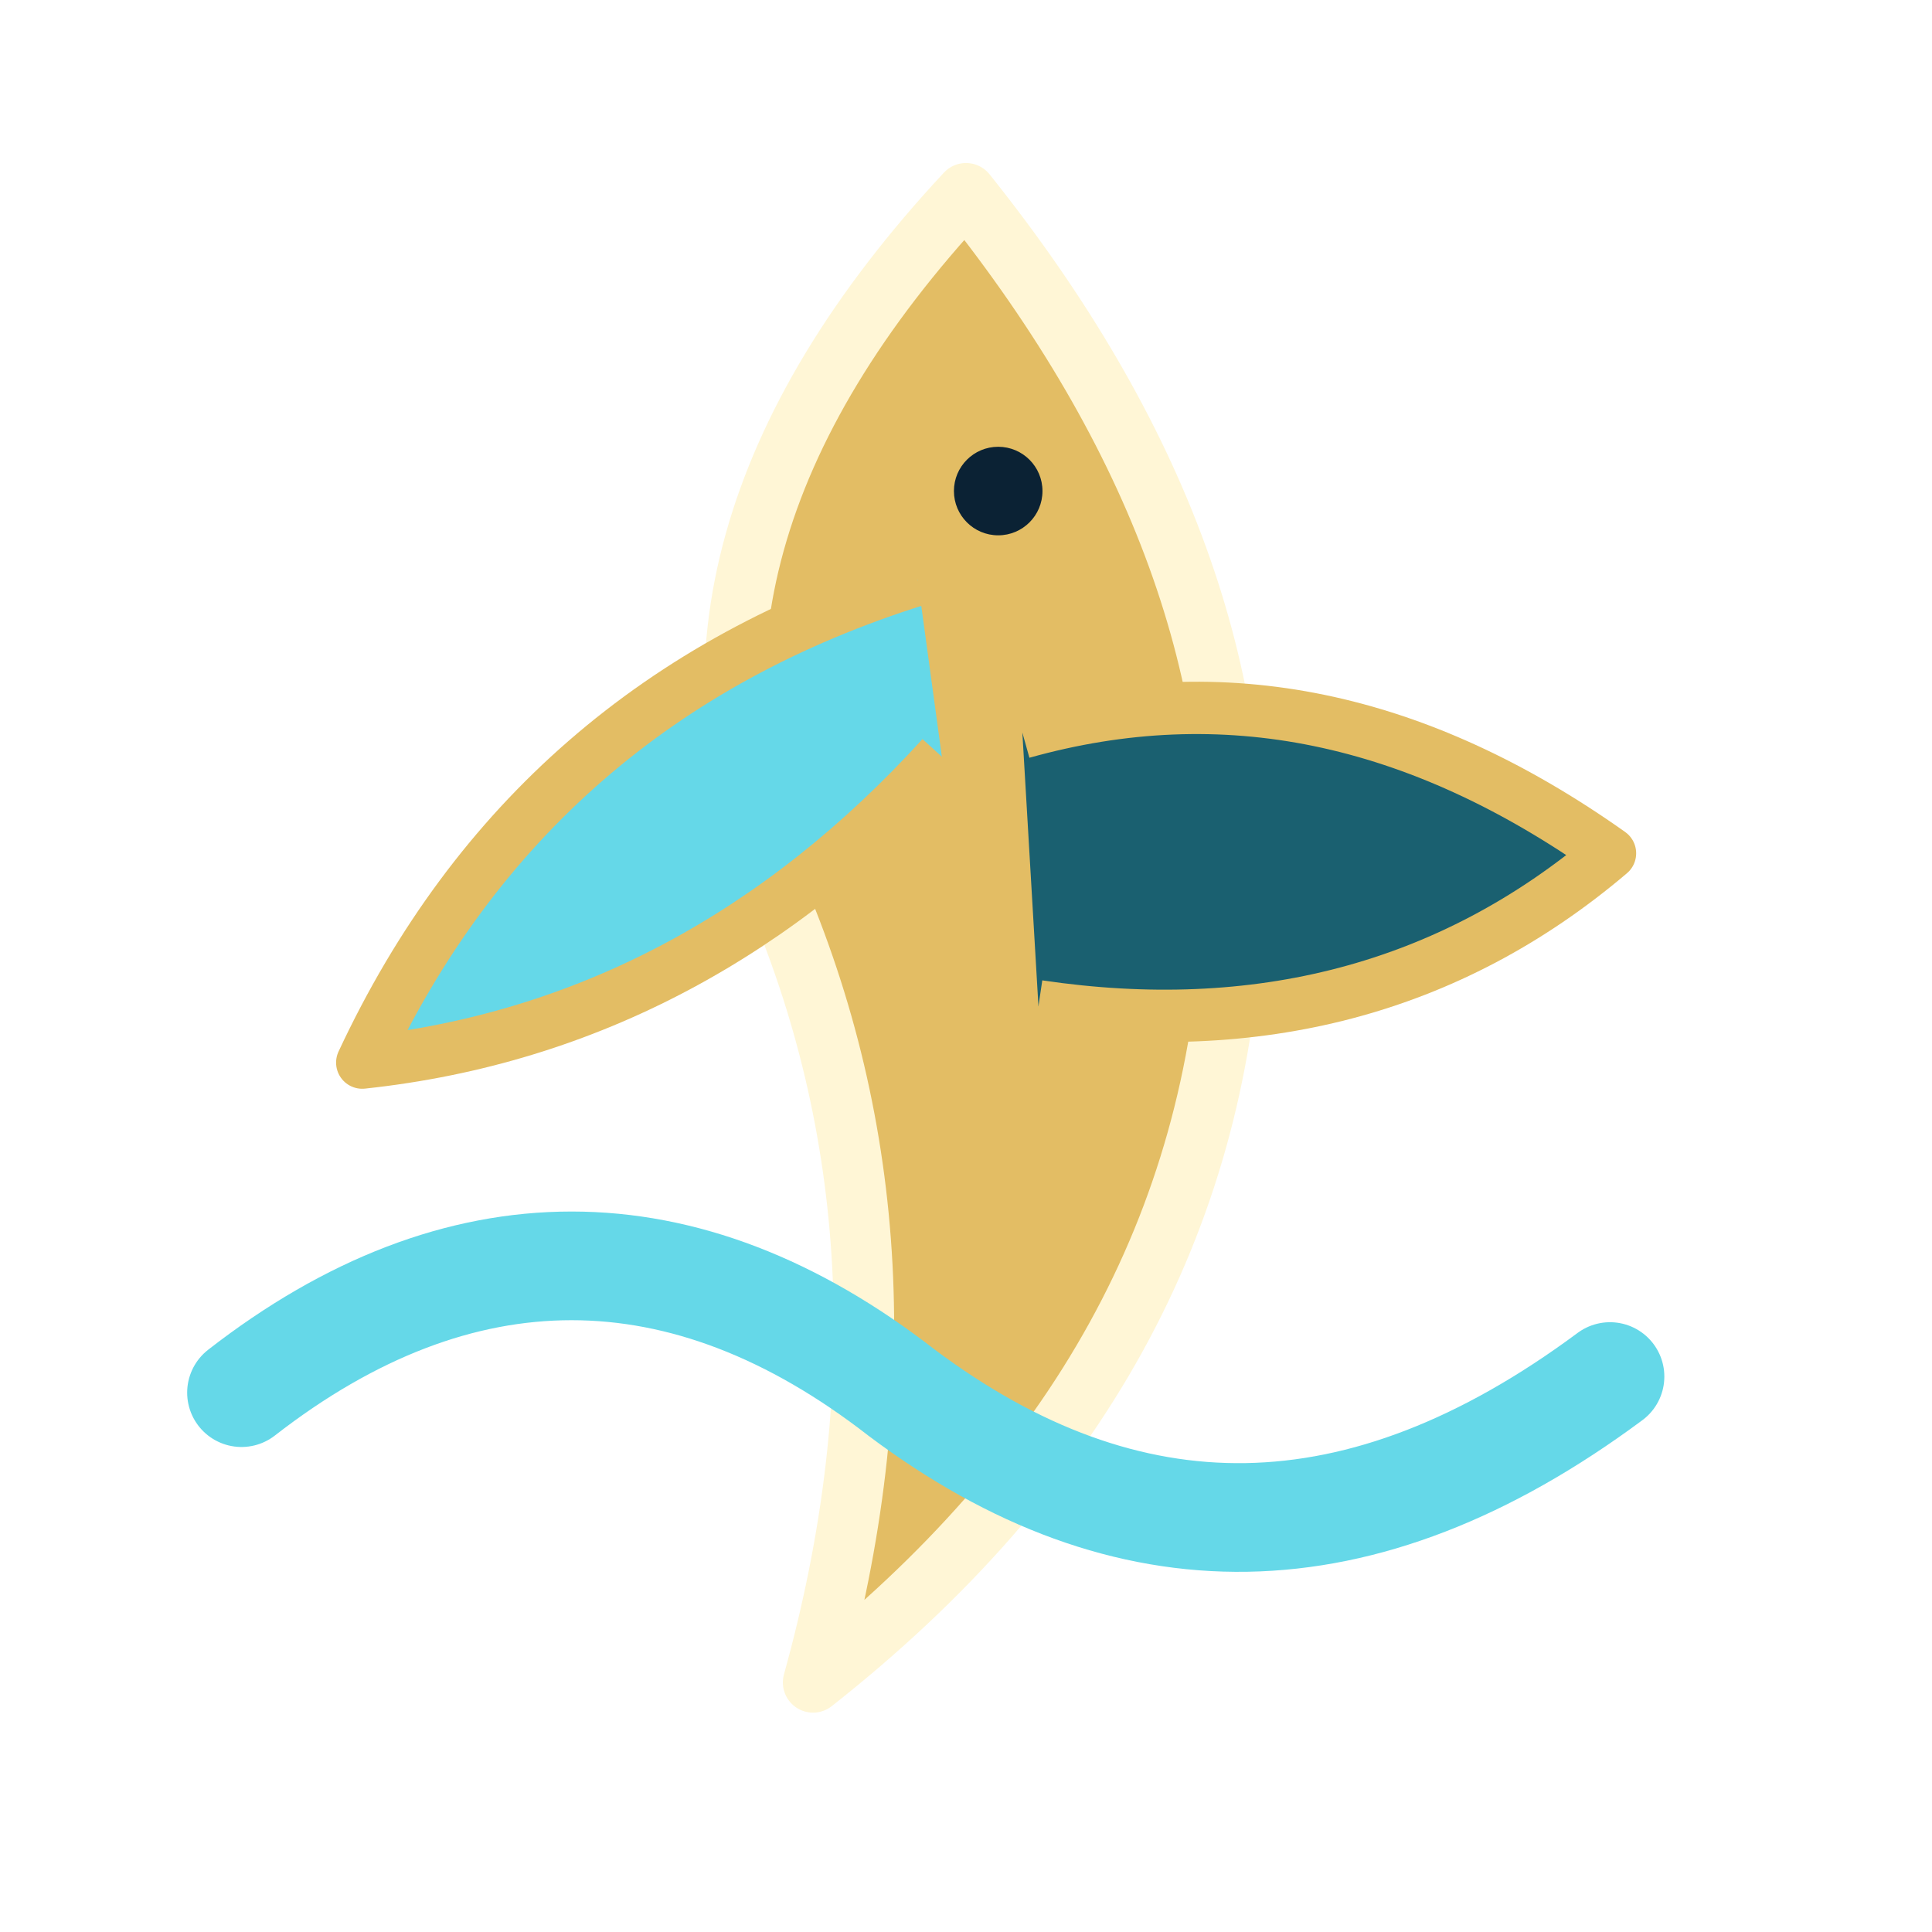
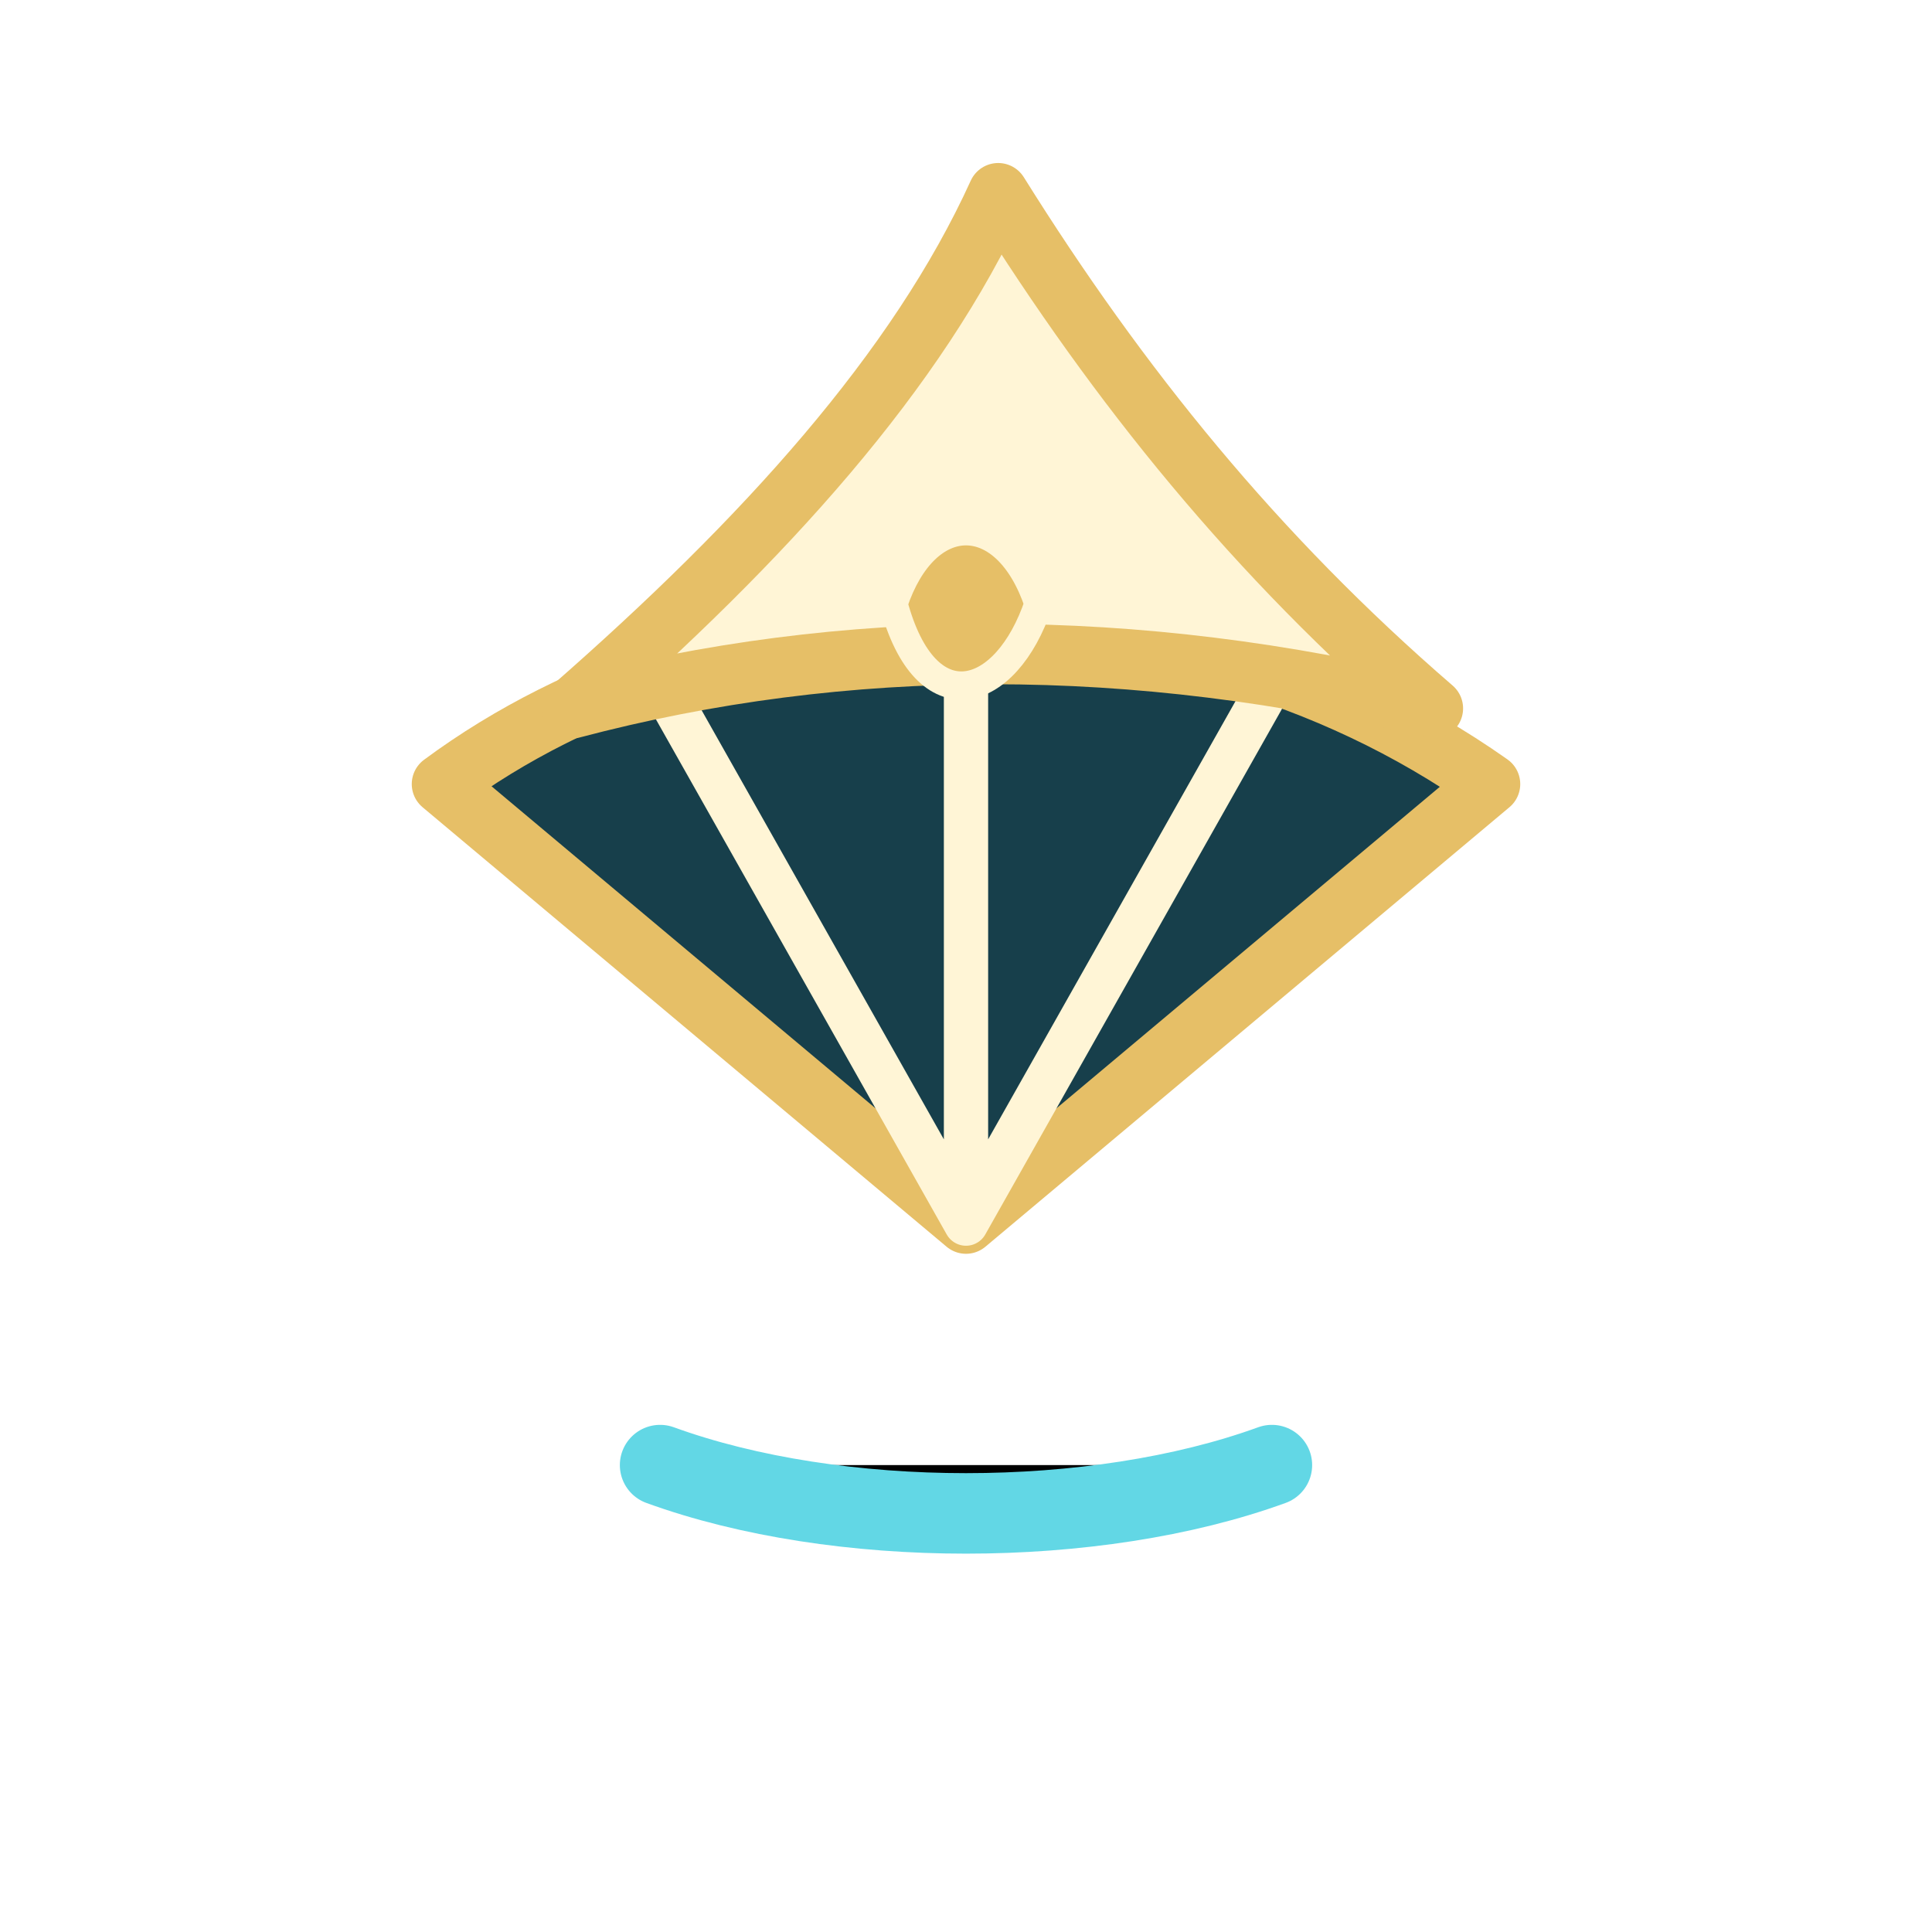
<svg xmlns="http://www.w3.org/2000/svg" class="dream-suisui-svg" viewBox="0 0 24 24" aria-hidden="true" focusable="false">
-   <path d="M12 2.4c2.4 3 3.5 6 3.3 9.1-.2 3.7-1.9 6.8-5.2 9.4 1-3.6.8-6.9-.5-9.9C8.5 8.2 9.3 5.3 12 2.4Z" fill="#e3bd64" stroke="#fff6d6" stroke-width=".75" stroke-linejoin="round" />
-   <path d="M11.4 7.2c-3.2 1-5.5 3-6.9 6 2.8-.3 5.2-1.6 7.2-3.8" fill="#65d8e8" stroke="#e3bd64" stroke-width=".65" stroke-linejoin="round" />
-   <path d="M12.7 9.1c2.5-.7 4.9-.2 7.3 1.5-2 1.7-4.4 2.3-7.1 1.9" fill="#1a6070" stroke="#e3bd64" stroke-width=".65" stroke-linejoin="round" />
-   <path d="M3 17.3c2.7-2.1 5.5-2.1 8.2 0 2.8 2.1 5.7 2.1 8.8-.2" fill="none" stroke="#65d8e8" stroke-width="1.35" stroke-linecap="round" />
-   <circle cx="12.4" cy="6.1" r=".55" fill="#0b2234" />
+   <path d="M12 15.2 5.49 9.74c3.4-2.52 9-2.835 13.02 0L12 15.2Z" fill="#173f4b" stroke="#e6bf67" stroke-width=".75" stroke-linejoin="round" />
+   <path d="M12 15.2 8.325 8.69M12 15.2 12 8.06M12 15.2 15.675 8.69" stroke="#fff5d6" stroke-width=".55" stroke-linecap="round" />
+   <path d="M7.1 8.8c2.4-2.1 4.3-4.2 5.3-6.4 1.5 2.4 3.2 4.5 5.4 6.4-3.7-.9-7.3-.9-10.7 0Z" fill="#fff5d6" stroke="#e6bf67" stroke-width=".75" stroke-linejoin="round" />
+   <path d="M11.1 7.5c0.4-1.2 1.4-1.2 1.8 0-.4 1.2-1.4 1.5-1.8 0Z" fill="#e6bf67" stroke="#fff5d6" stroke-width=".35" />
+   <path d="M8.2 18.2c2.2.8 5.4.8 7.6 0" stroke="#62d7e5" stroke-width="1" stroke-linecap="round" />
</svg>
